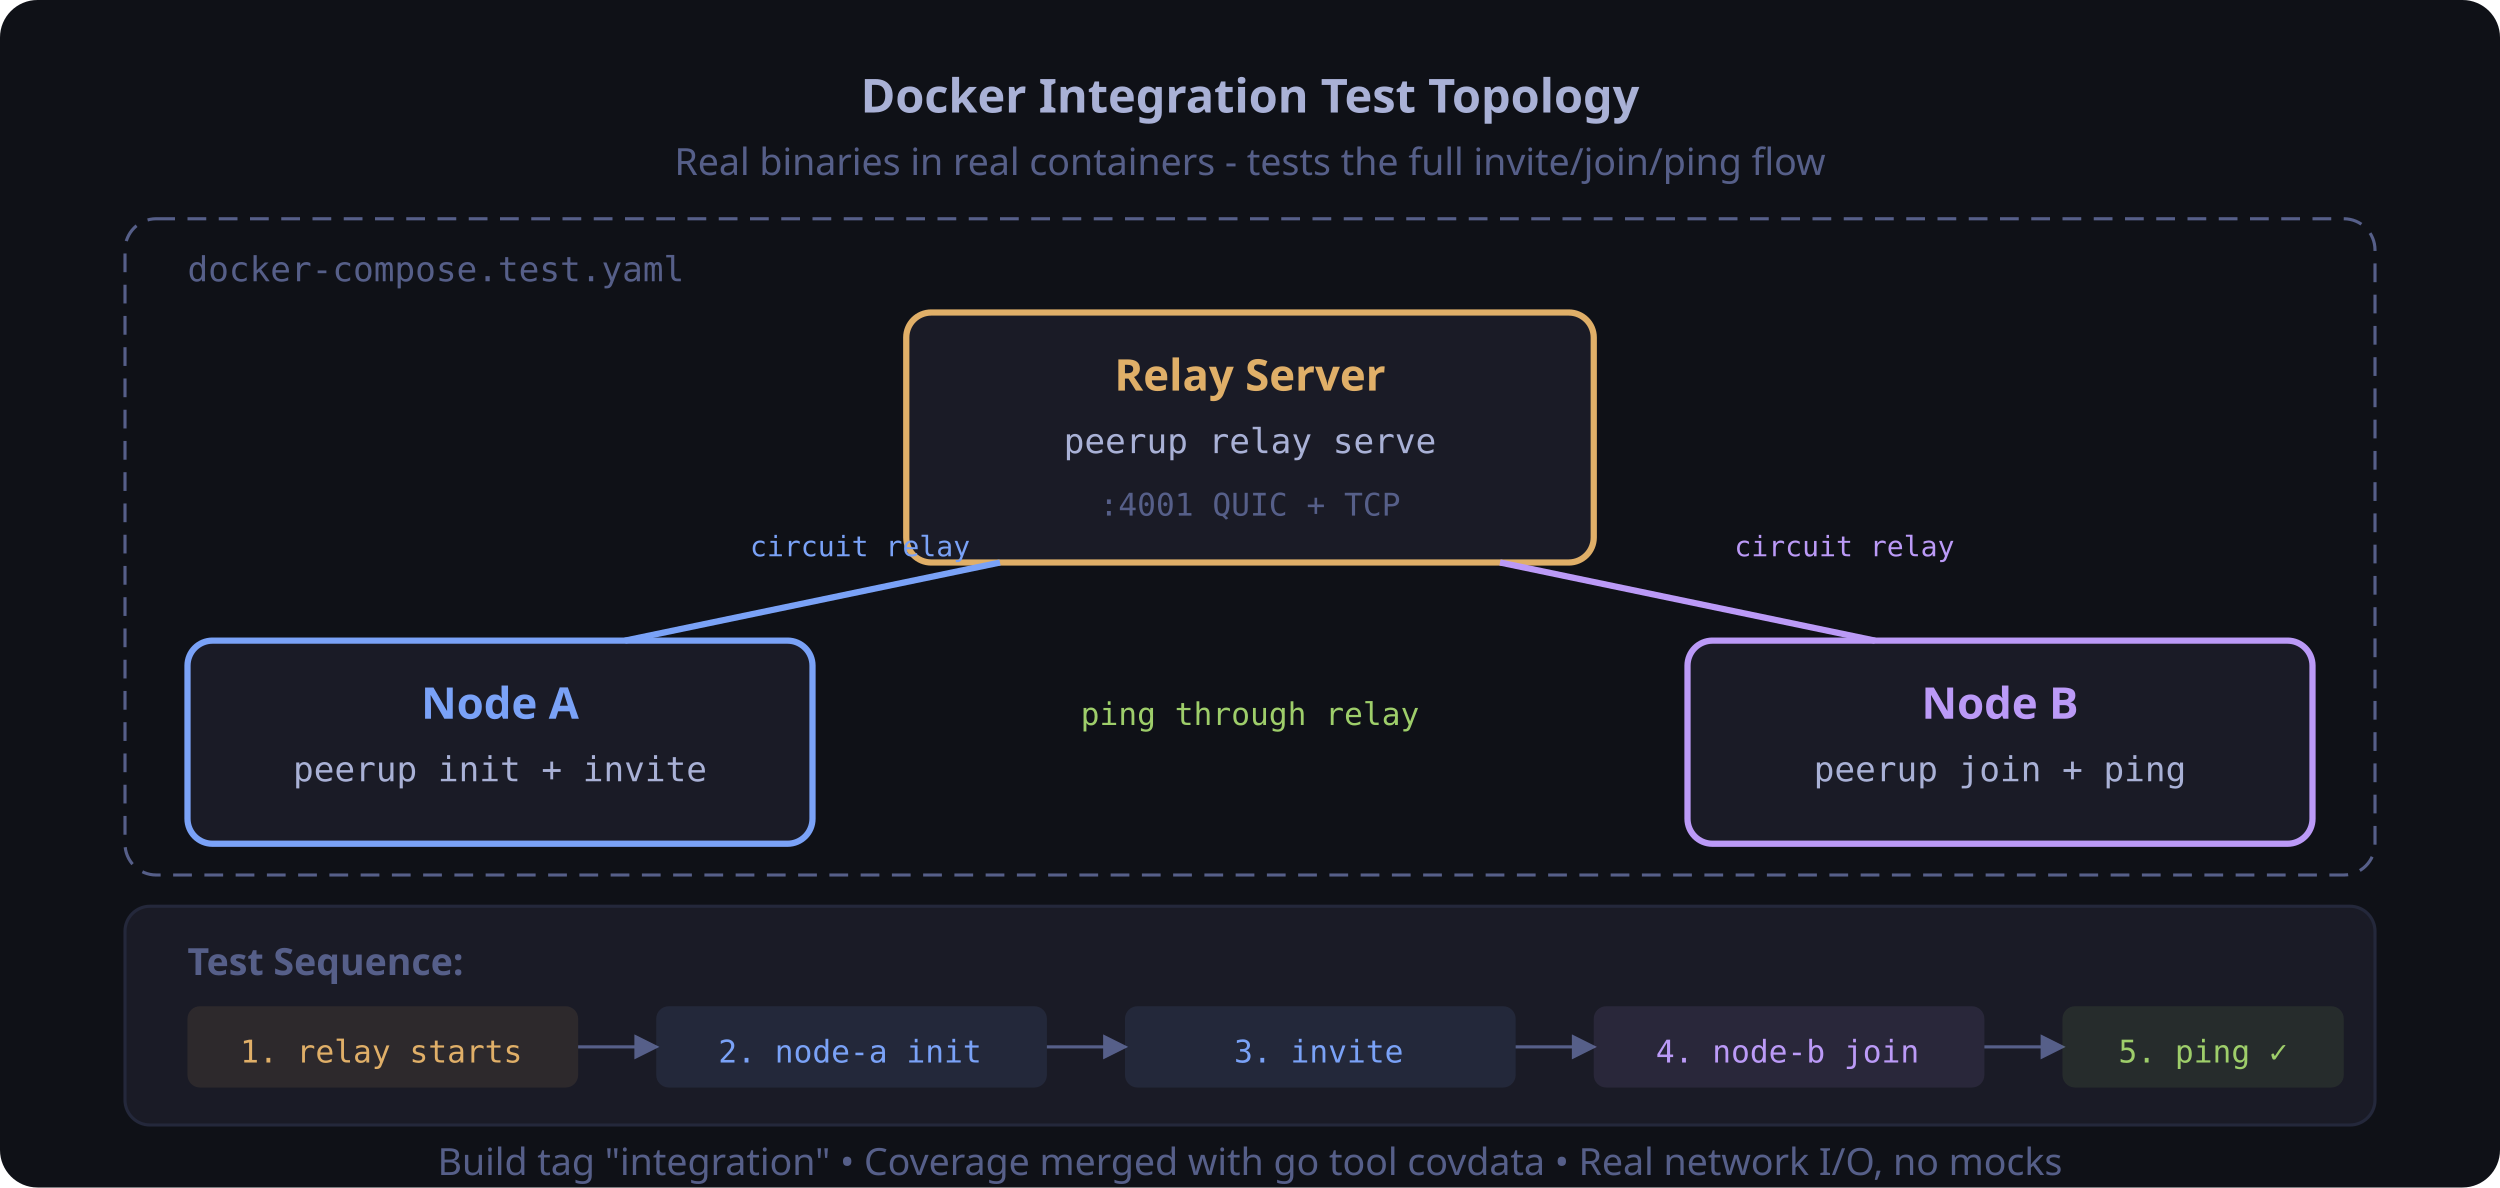
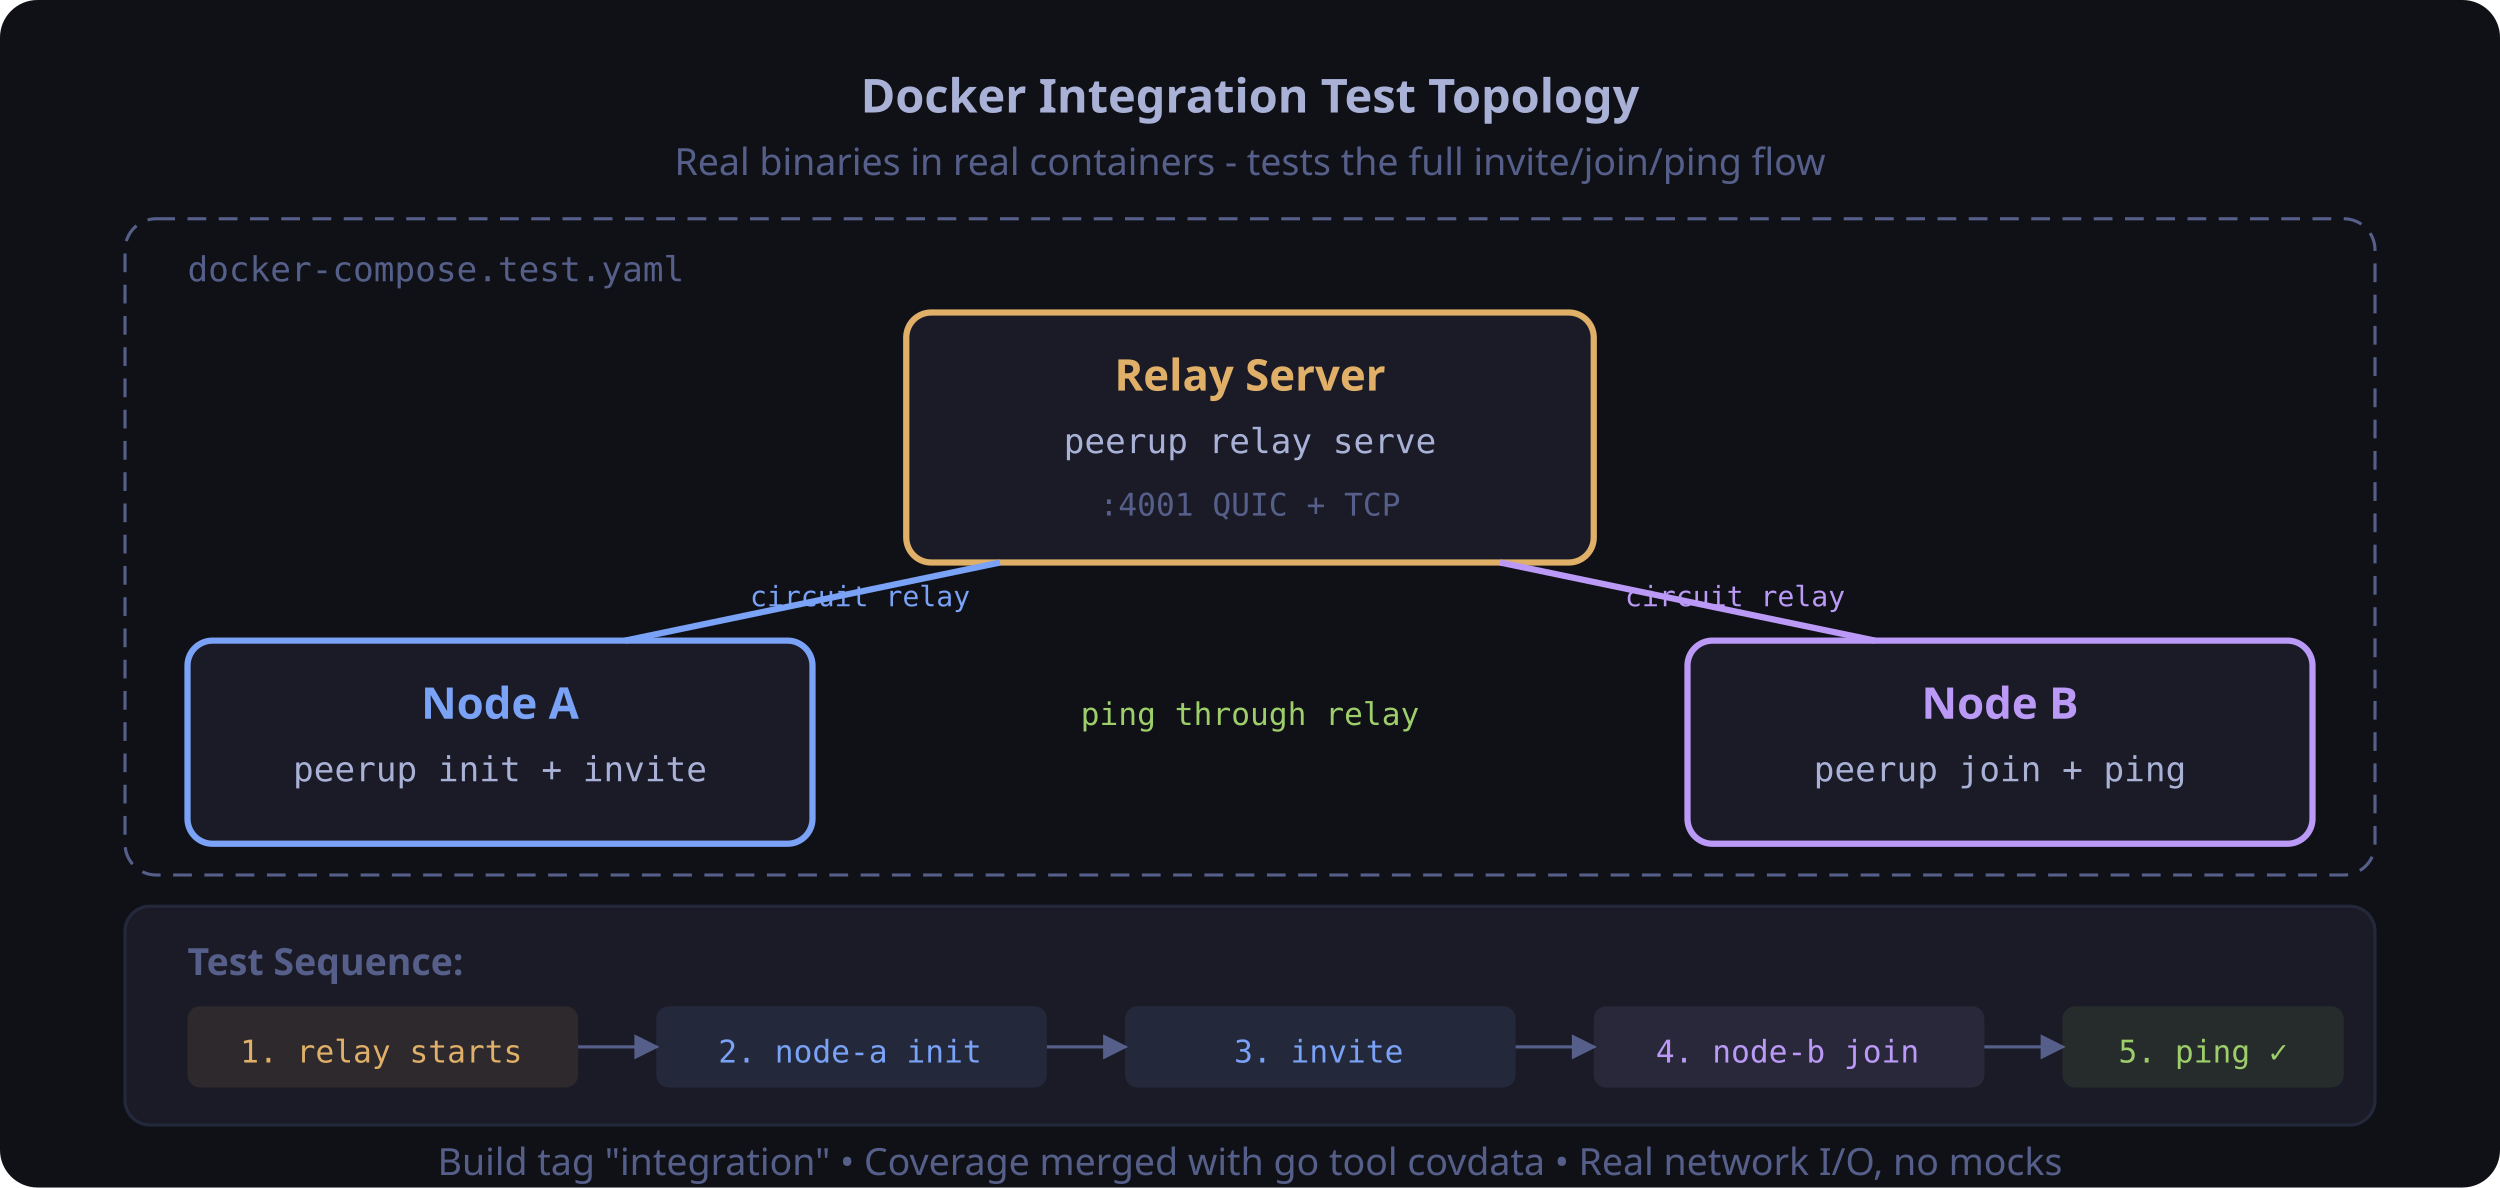
<svg xmlns="http://www.w3.org/2000/svg" viewBox="0 0 800 380" width="800" height="380">
  <defs>
    <linearGradient id="dtGrad" x1="0%" y1="0%" x2="100%" y2="0%">
      <stop offset="0%" style="stop-color:#7aa2f7" />
      <stop offset="100%" style="stop-color:#bb9af7" />
    </linearGradient>
  </defs>
  <rect width="800" height="380" rx="12" fill="#0f1117" />
  <text x="400" y="36" text-anchor="middle" fill="#a9b1d6" font-family="system-ui,sans-serif" font-size="15" font-weight="600">Docker Integration Test Topology</text>
  <text x="400" y="56" text-anchor="middle" fill="#565f89" font-family="system-ui,sans-serif" font-size="12">Real binaries in real containers - tests the full invite/join/ping flow</text>
  <rect x="40" y="70" width="720" height="210" rx="10" fill="none" stroke="#565f89" stroke-width="1" stroke-dasharray="6,4" />
  <text x="60" y="90" fill="#565f89" font-family="monospace" font-size="11">docker-compose.test.yaml</text>
  <rect x="290" y="100" width="220" height="80" rx="8" fill="#1a1b26" stroke="#e0af68" stroke-width="2" />
  <text x="400" y="125" text-anchor="middle" fill="#e0af68" font-family="system-ui,sans-serif" font-size="14" font-weight="600">Relay Server</text>
  <text x="400" y="145" text-anchor="middle" fill="#a9b1d6" font-family="monospace" font-size="11">peerup relay serve</text>
  <text x="400" y="165" text-anchor="middle" fill="#565f89" font-family="monospace" font-size="10">:4001 QUIC + TCP</text>
  <rect x="60" y="205" width="200" height="65" rx="8" fill="#1a1b26" stroke="#7aa2f7" stroke-width="2" />
  <text x="160" y="230" text-anchor="middle" fill="#7aa2f7" font-family="system-ui,sans-serif" font-size="14" font-weight="600">Node A</text>
  <text x="160" y="250" text-anchor="middle" fill="#a9b1d6" font-family="monospace" font-size="11">peerup init + invite</text>
  <rect x="540" y="205" width="200" height="65" rx="8" fill="#1a1b26" stroke="#bb9af7" stroke-width="2" />
  <text x="640" y="230" text-anchor="middle" fill="#bb9af7" font-family="system-ui,sans-serif" font-size="14" font-weight="600">Node B</text>
  <text x="640" y="250" text-anchor="middle" fill="#a9b1d6" font-family="monospace" font-size="11">peerup join + ping</text>
  <line x1="200" y1="205" x2="320" y2="180" stroke="#7aa2f7" stroke-width="2" />
-   <text x="240" y="178" fill="#7aa2f7" font-family="monospace" font-size="9">circuit relay</text>
+   <text x="240" y="194" fill="#7aa2f7" font-family="monospace" font-size="9">circuit relay</text>
  <line x1="600" y1="205" x2="480" y2="180" stroke="#bb9af7" stroke-width="2" />
-   <text x="555" y="178" fill="#bb9af7" font-family="monospace" font-size="9">circuit relay</text>
+   <text x="520" y="194" fill="#bb9af7" font-family="monospace" font-size="9">circuit relay</text>
  <line x1="260" y1="237" x2="540" y2="237" stroke="url(#dtGrad)" stroke-width="2" stroke-dasharray="8,4" />
  <text x="400" y="232" text-anchor="middle" fill="#9ece6a" font-family="monospace" font-size="10">ping through relay</text>
  <rect x="40" y="290" width="720" height="70" rx="8" fill="#1a1b26" stroke="#24283b" stroke-width="1" />
  <text x="60" y="312" fill="#565f89" font-family="system-ui,sans-serif" font-size="12" font-weight="600">Test Sequence:</text>
  <rect x="60" y="322" width="125" height="26" rx="4" fill="#e0af68" fill-opacity="0.1" />
  <text x="122" y="340" text-anchor="middle" fill="#e0af68" font-family="monospace" font-size="10">1. relay starts</text>
  <line x1="185" y1="335" x2="205" y2="335" stroke="#565f89" stroke-width="1" />
  <polygon points="203,331 211,335 203,339" fill="#565f89" />
  <rect x="210" y="322" width="125" height="26" rx="4" fill="#7aa2f7" fill-opacity="0.1" />
  <text x="272" y="340" text-anchor="middle" fill="#7aa2f7" font-family="monospace" font-size="10">2. node-a init</text>
  <line x1="335" y1="335" x2="355" y2="335" stroke="#565f89" stroke-width="1" />
  <polygon points="353,331 361,335 353,339" fill="#565f89" />
  <rect x="360" y="322" width="125" height="26" rx="4" fill="#7aa2f7" fill-opacity="0.1" />
  <text x="422" y="340" text-anchor="middle" fill="#7aa2f7" font-family="monospace" font-size="10">3. invite</text>
  <line x1="485" y1="335" x2="505" y2="335" stroke="#565f89" stroke-width="1" />
  <polygon points="503,331 511,335 503,339" fill="#565f89" />
  <rect x="510" y="322" width="125" height="26" rx="4" fill="#bb9af7" fill-opacity="0.1" />
  <text x="572" y="340" text-anchor="middle" fill="#bb9af7" font-family="monospace" font-size="10">4. node-b join</text>
  <line x1="635" y1="335" x2="655" y2="335" stroke="#565f89" stroke-width="1" />
  <polygon points="653,331 661,335 653,339" fill="#565f89" />
  <rect x="660" y="322" width="90" height="26" rx="4" fill="#9ece6a" fill-opacity="0.1" />
  <text x="705" y="340" text-anchor="middle" fill="#9ece6a" font-family="monospace" font-size="10">5. ping ✓</text>
  <text x="400" y="376" text-anchor="middle" fill="#565f89" font-family="system-ui,sans-serif" font-size="12">Build tag "integration" • Coverage merged with go tool covdata • Real network I/O, no mocks</text>
</svg>
